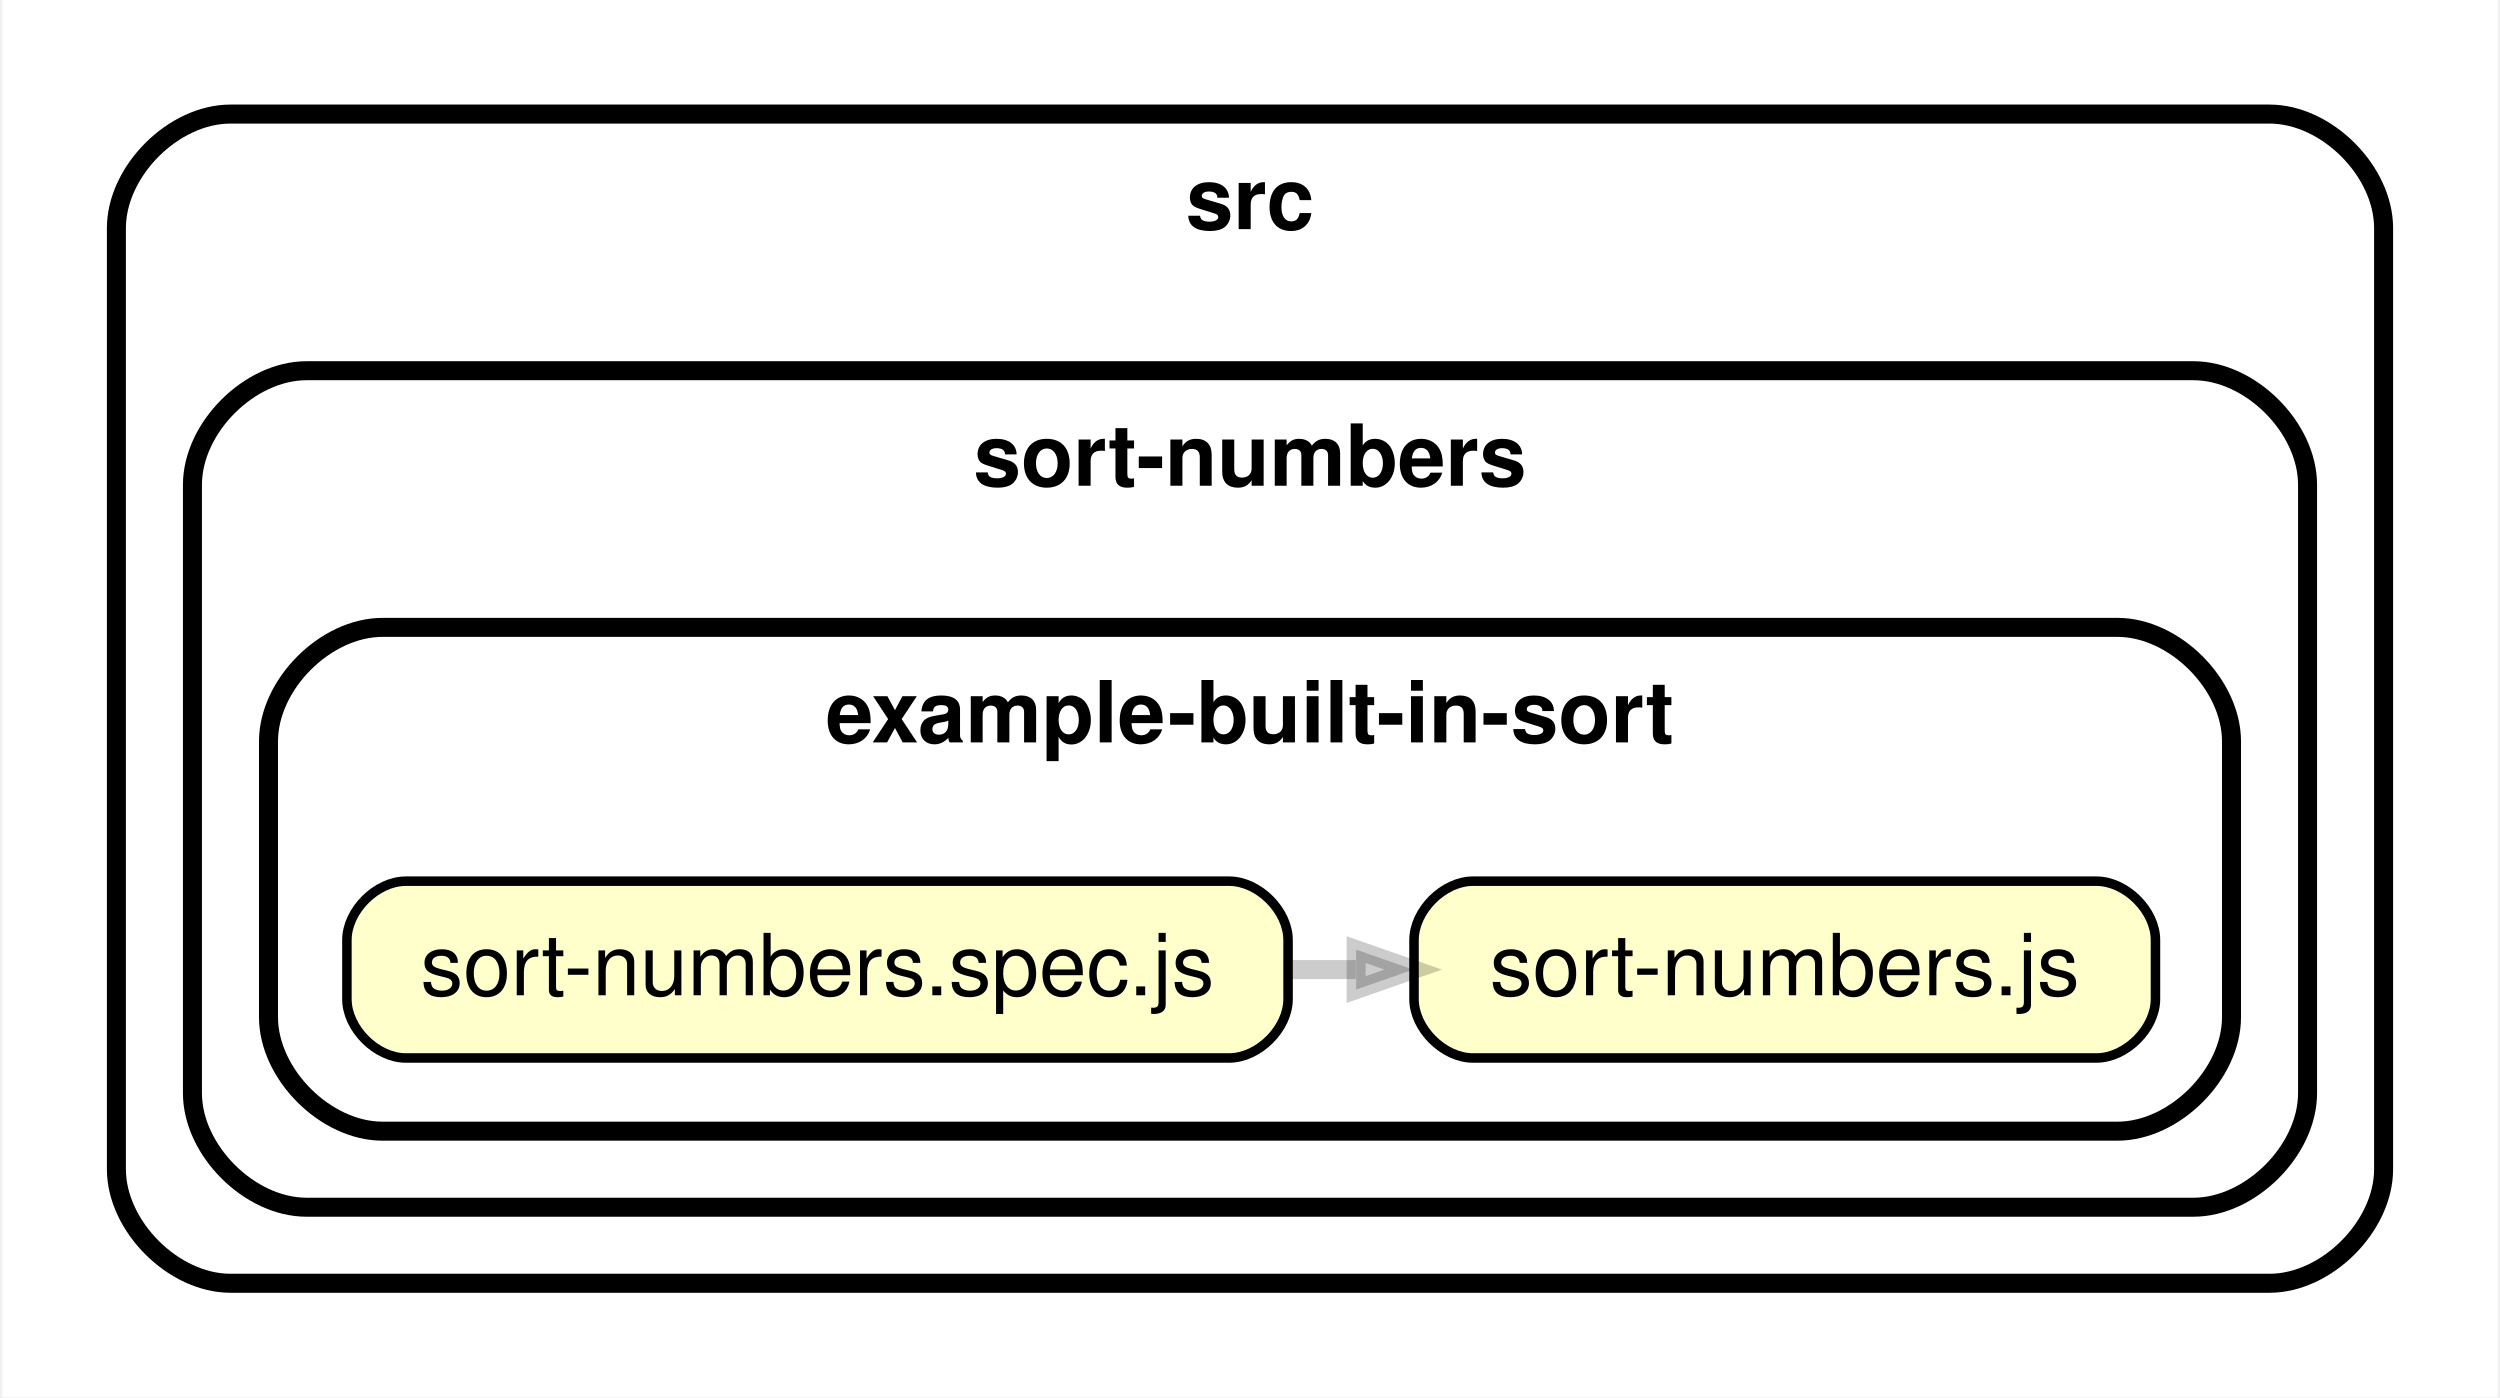
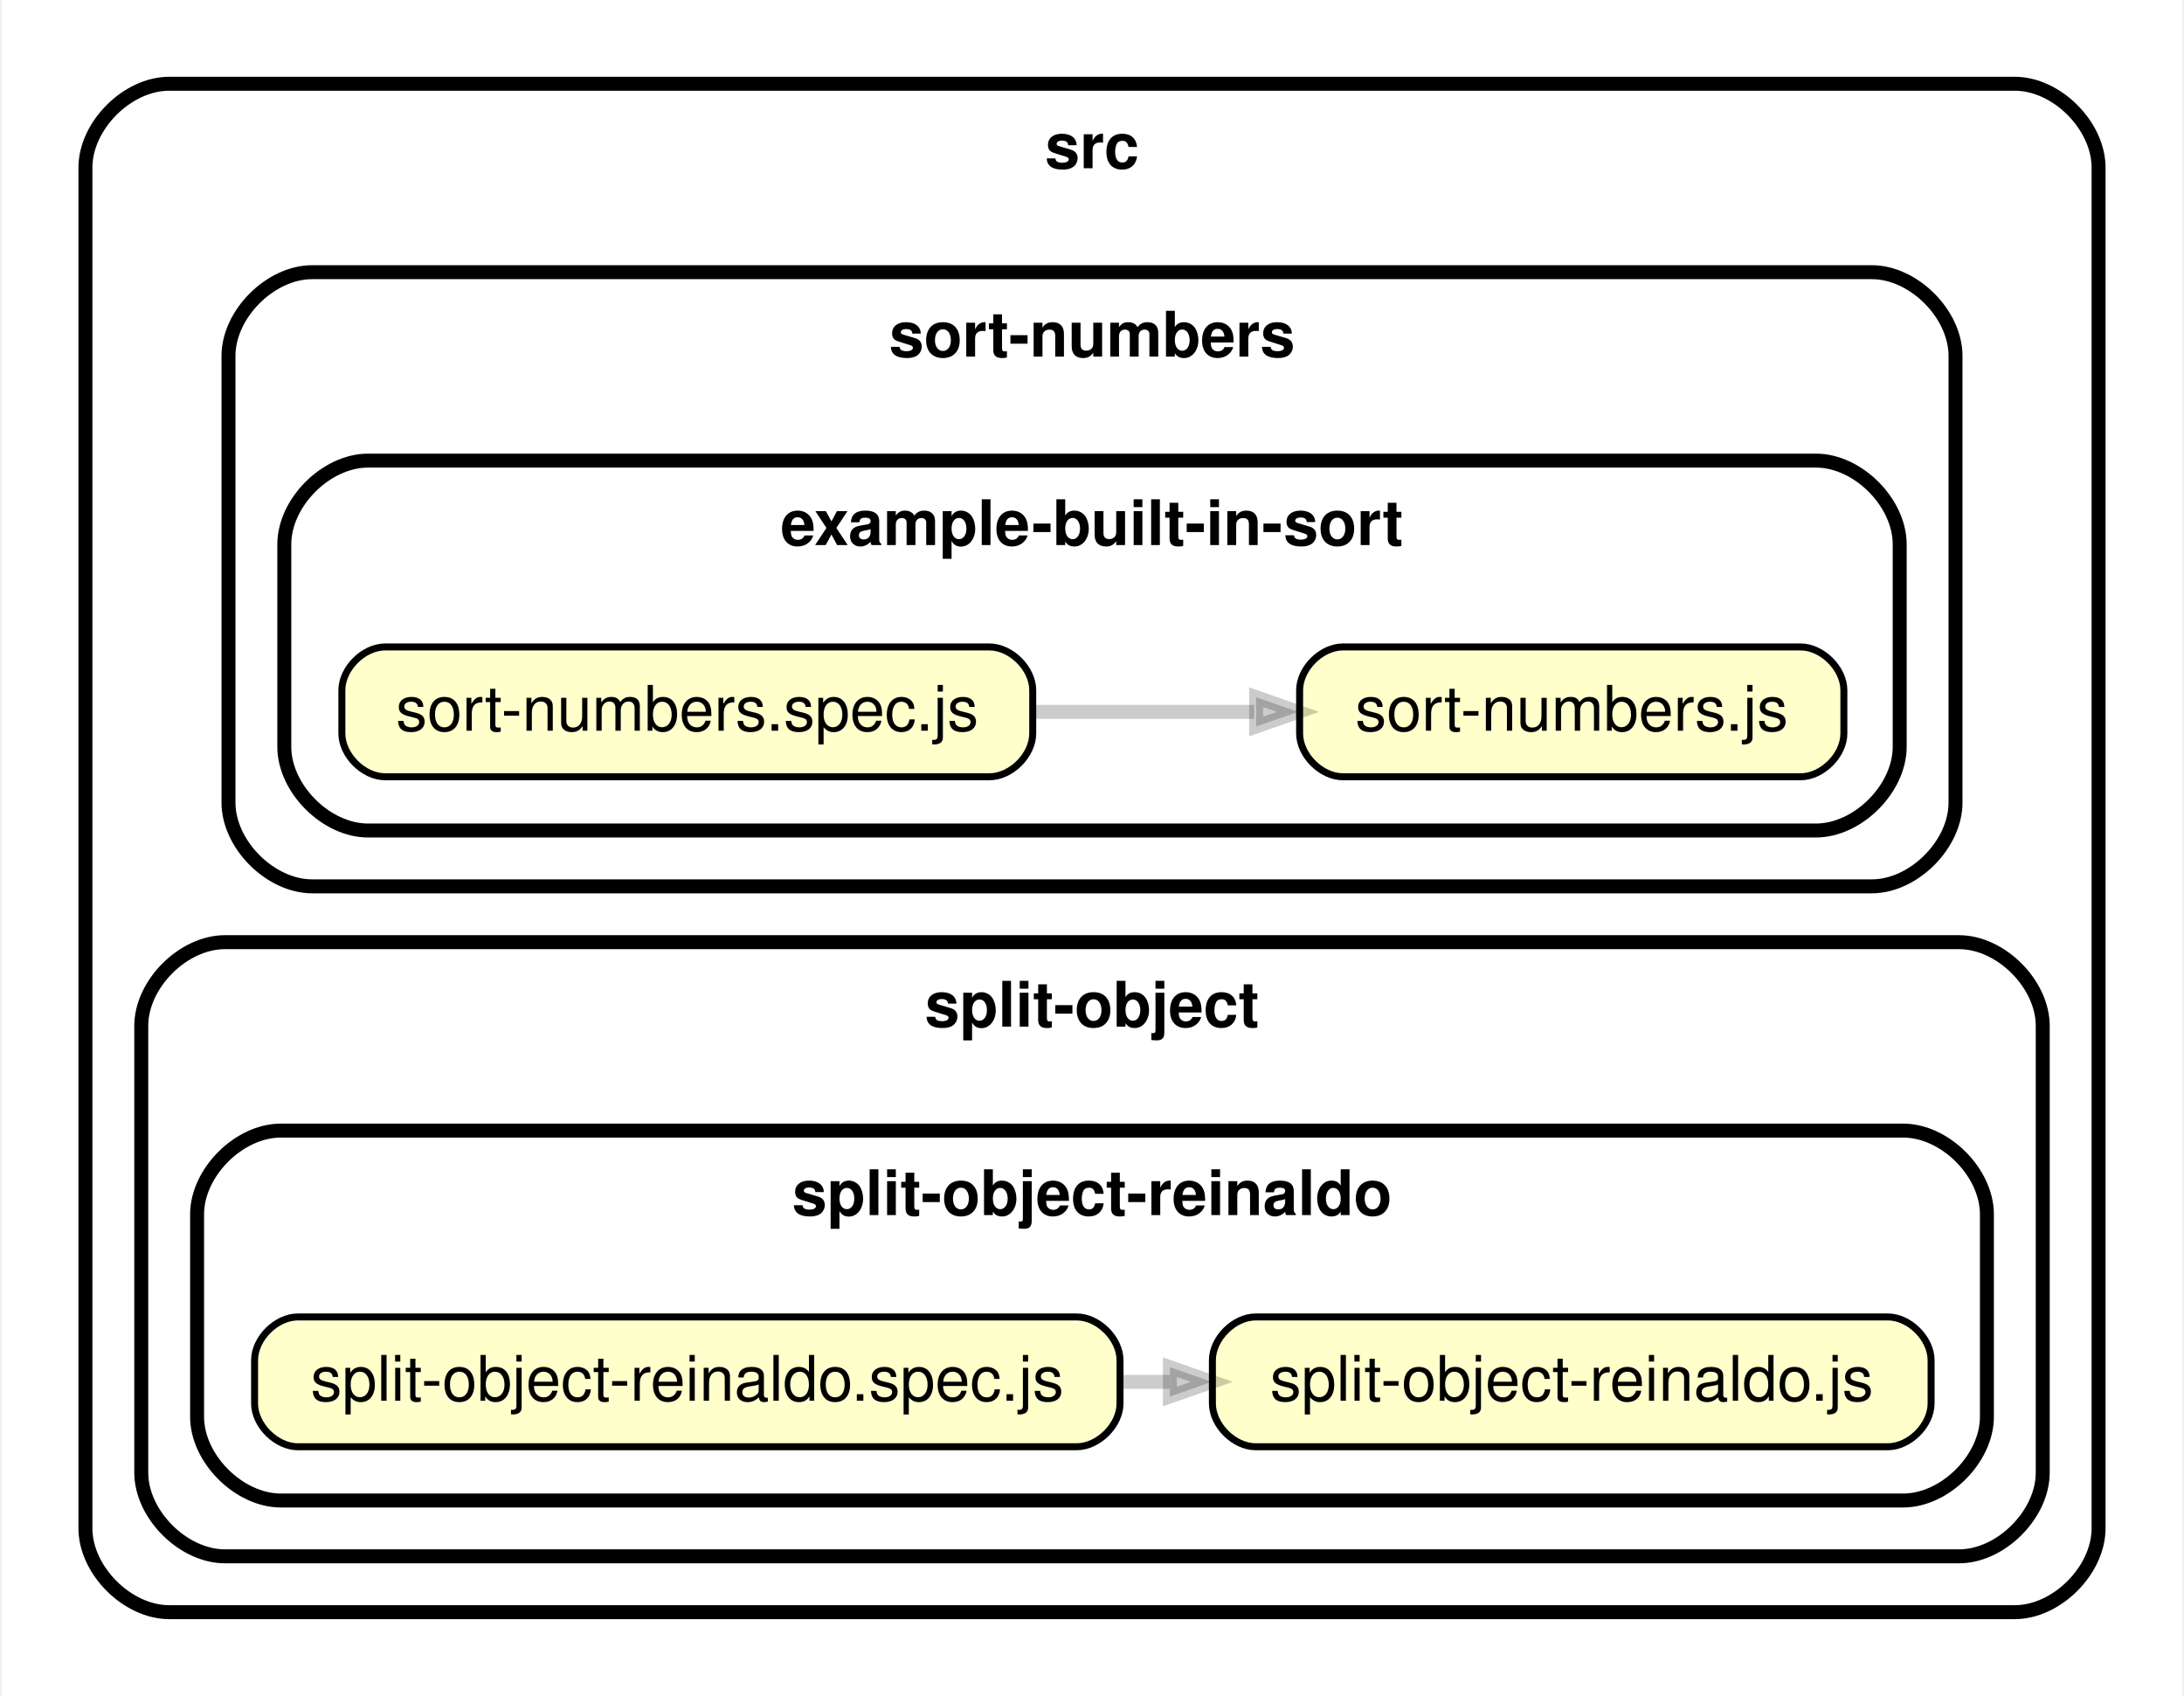
- <svg xmlns="http://www.w3.org/2000/svg" xmlns:xlink="http://www.w3.org/1999/xlink" width="263pt" height="147pt" viewBox="0.00 0.00 262.51 147.00">
-   <g id="graph0" class="graph" transform="scale(1 1) rotate(0) translate(4 143)">
-     <polygon fill="white" stroke="transparent" points="-4,4 -4,-143 258.51,-143 258.51,4 -4,4" />
+ <svg xmlns="http://www.w3.org/2000/svg" xmlns:xlink="http://www.w3.org/1999/xlink" width="313pt" height="243pt" viewBox="0.00 0.00 312.51 243.00">
+   <g id="graph0" class="graph" transform="scale(1 1) rotate(0) translate(4 239)">
+     <polygon fill="white" stroke="transparent" points="-4,4 -4,-239 308.51,-239 308.51,4 -4,4" />
    <g id="clust1" class="cluster">
-       <path fill="#ffffff" stroke="black" stroke-width="2" d="M20,-8C20,-8 234.51,-8 234.51,-8 240.51,-8 246.51,-14 246.51,-20 246.51,-20 246.51,-119 246.51,-119 246.51,-125 240.51,-131 234.51,-131 234.51,-131 20,-131 20,-131 14,-131 8,-125 8,-119 8,-119 8,-20 8,-20 8,-14 14,-8 20,-8" />
-       <text text-anchor="middle" x="127.25" y="-118.9" font-family="Helvetica,sans-Serif" font-weight="bold" font-size="9.00">src</text>
+       <path fill="#ffffff" stroke="black" stroke-width="2" d="M20,-8C20,-8 284.51,-8 284.51,-8 290.51,-8 296.51,-14 296.51,-20 296.51,-20 296.51,-215 296.51,-215 296.51,-221 290.51,-227 284.51,-227 284.51,-227 20,-227 20,-227 14,-227 8,-221 8,-215 8,-215 8,-20 8,-20 8,-14 14,-8 20,-8" />
+       <text text-anchor="middle" x="152.26" y="-214.9" font-family="Helvetica,sans-Serif" font-weight="bold" font-size="9.00">src</text>
    </g>
    <g id="clust2" class="cluster">
-       <path fill="#ffffff" stroke="black" stroke-width="2" d="M28,-16C28,-16 226.51,-16 226.51,-16 232.51,-16 238.51,-22 238.51,-28 238.51,-28 238.51,-92 238.51,-92 238.51,-98 232.51,-104 226.51,-104 226.51,-104 28,-104 28,-104 22,-104 16,-98 16,-92 16,-92 16,-28 16,-28 16,-22 22,-16 28,-16" />
-       <text text-anchor="middle" x="127.25" y="-91.9" font-family="Helvetica,sans-Serif" font-weight="bold" font-size="9.00">sort-numbers</text>
+       <path fill="#ffffff" stroke="black" stroke-width="2" d="M40.5,-112C40.5,-112 264.01,-112 264.01,-112 270.01,-112 276.01,-118 276.01,-124 276.01,-124 276.01,-188 276.01,-188 276.01,-194 270.01,-200 264.01,-200 264.01,-200 40.5,-200 40.5,-200 34.5,-200 28.5,-194 28.5,-188 28.5,-188 28.5,-124 28.5,-124 28.5,-118 34.5,-112 40.5,-112" />
+       <text text-anchor="middle" x="152.26" y="-187.9" font-family="Helvetica,sans-Serif" font-weight="bold" font-size="9.00">sort-numbers</text>
    </g>
    <g id="clust3" class="cluster">
-       <path fill="#ffffff" stroke="black" stroke-width="2" d="M36,-24C36,-24 218.51,-24 218.51,-24 224.51,-24 230.51,-30 230.51,-36 230.51,-36 230.51,-65 230.51,-65 230.51,-71 224.51,-77 218.51,-77 218.51,-77 36,-77 36,-77 30,-77 24,-71 24,-65 24,-65 24,-36 24,-36 24,-30 30,-24 36,-24" />
-       <text text-anchor="middle" x="127.25" y="-64.9" font-family="Helvetica,sans-Serif" font-weight="bold" font-size="9.00">example-built-in-sort</text>
+       <path fill="#ffffff" stroke="black" stroke-width="2" d="M48.5,-120C48.5,-120 256.01,-120 256.01,-120 262.01,-120 268.01,-126 268.01,-132 268.01,-132 268.01,-161 268.01,-161 268.01,-167 262.01,-173 256.01,-173 256.01,-173 48.5,-173 48.5,-173 42.5,-173 36.5,-167 36.5,-161 36.5,-161 36.5,-132 36.5,-132 36.5,-126 42.5,-120 48.5,-120" />
+       <text text-anchor="middle" x="152.26" y="-160.9" font-family="Helvetica,sans-Serif" font-weight="bold" font-size="9.00">example-built-in-sort</text>
+     </g>
+     <g id="clust4" class="cluster">
+       <path fill="#ffffff" stroke="black" stroke-width="2" d="M28,-16C28,-16 276.51,-16 276.51,-16 282.51,-16 288.51,-22 288.51,-28 288.51,-28 288.51,-92 288.51,-92 288.51,-98 282.51,-104 276.51,-104 276.51,-104 28,-104 28,-104 22,-104 16,-98 16,-92 16,-92 16,-28 16,-28 16,-22 22,-16 28,-16" />
+       <text text-anchor="middle" x="152.26" y="-91.9" font-family="Helvetica,sans-Serif" font-weight="bold" font-size="9.00">split-object</text>
+     </g>
+     <g id="clust5" class="cluster">
+       <path fill="#ffffff" stroke="black" stroke-width="2" d="M36,-24C36,-24 268.51,-24 268.51,-24 274.51,-24 280.51,-30 280.51,-36 280.51,-36 280.51,-65 280.51,-65 280.51,-71 274.51,-77 268.51,-77 268.51,-77 36,-77 36,-77 30,-77 24,-71 24,-65 24,-65 24,-36 24,-36 24,-30 30,-24 36,-24" />
+       <text text-anchor="middle" x="152.26" y="-64.9" font-family="Helvetica,sans-Serif" font-weight="bold" font-size="9.00">split-object-reinaldo</text>
    </g>
    <g id="node1" class="node">
      <g id="a_node1">
        <a xlink:href="../src/sort-numbers/example-built-in-sort/sort-numbers.js" xlink:title="sort-numbers.js">
-           <path fill="#ffffcc" stroke="black" d="M216.3,-50.3C216.3,-50.3 150.71,-50.3 150.71,-50.3 147.61,-50.3 144.51,-47.2 144.51,-44.1 144.51,-44.1 144.51,-37.9 144.51,-37.9 144.51,-34.8 147.61,-31.7 150.71,-31.7 150.71,-31.7 216.3,-31.7 216.3,-31.7 219.4,-31.7 222.51,-34.8 222.51,-37.9 222.51,-37.9 222.51,-44.1 222.51,-44.1 222.51,-47.2 219.4,-50.3 216.3,-50.3" />
-           <text text-anchor="middle" x="183.51" y="-38.3" font-family="Helvetica,sans-Serif" font-size="9.00">sort-numbers.js</text>
+           <path fill="#ffffcc" stroke="black" d="M253.81,-146.3C253.81,-146.3 188.21,-146.3 188.21,-146.3 185.11,-146.3 182.01,-143.2 182.01,-140.1 182.01,-140.1 182.01,-133.9 182.01,-133.9 182.01,-130.8 185.11,-127.7 188.21,-127.7 188.21,-127.7 253.81,-127.7 253.81,-127.7 256.91,-127.7 260.01,-130.8 260.01,-133.9 260.01,-133.9 260.01,-140.1 260.01,-140.1 260.01,-143.2 256.91,-146.3 253.81,-146.3" />
+           <text text-anchor="middle" x="221.01" y="-134.3" font-family="Helvetica,sans-Serif" font-size="9.00">sort-numbers.js</text>
        </a>
      </g>
    </g>
    <g id="node2" class="node">
      <g id="a_node2">
        <a xlink:href="../src/sort-numbers/example-built-in-sort/sort-numbers.spec.js" xlink:title="sort-numbers.spec.js">
-           <path fill="#ffffcc" stroke="black" d="M125.06,-50.3C125.06,-50.3 38.45,-50.3 38.45,-50.3 35.35,-50.3 32.25,-47.2 32.25,-44.1 32.25,-44.1 32.25,-37.9 32.25,-37.9 32.25,-34.8 35.35,-31.7 38.45,-31.7 38.45,-31.7 125.06,-31.7 125.06,-31.7 128.16,-31.7 131.26,-34.8 131.26,-37.9 131.26,-37.9 131.26,-44.1 131.26,-44.1 131.26,-47.2 128.16,-50.3 125.06,-50.3" />
-           <text text-anchor="middle" x="81.75" y="-38.3" font-family="Helvetica,sans-Serif" font-size="9.00">sort-numbers.spec.js</text>
+           <path fill="#ffffcc" stroke="black" d="M137.56,-146.3C137.56,-146.3 50.95,-146.3 50.95,-146.3 47.85,-146.3 44.75,-143.2 44.75,-140.1 44.75,-140.1 44.75,-133.9 44.75,-133.9 44.75,-130.8 47.85,-127.7 50.95,-127.7 50.95,-127.7 137.56,-127.7 137.56,-127.7 140.66,-127.7 143.76,-130.8 143.76,-133.9 143.76,-133.9 143.76,-140.1 143.76,-140.1 143.76,-143.2 140.66,-146.3 137.56,-146.3" />
+           <text text-anchor="middle" x="94.25" y="-134.3" font-family="Helvetica,sans-Serif" font-size="9.00">sort-numbers.spec.js</text>
        </a>
      </g>
    </g>
    <g id="edge1" class="edge">
-       <path fill="none" stroke="#000000" stroke-width="2" stroke-opacity="0.2" d="M131.46,-41C133.77,-41 136.09,-41 138.39,-41" />
-       <polygon fill="#000000" fill-opacity="0.2" stroke="#000000" stroke-width="2" stroke-opacity="0.2" points="138.42,-43.1 144.42,-41 138.42,-38.9 138.42,-43.1" />
+       <path fill="none" stroke="#000000" stroke-width="2" stroke-opacity="0.2" d="M143.85,-137C154.27,-137 165.24,-137 175.5,-137" />
+       <polygon fill="#000000" fill-opacity="0.2" stroke="#000000" stroke-width="2" stroke-opacity="0.2" points="175.78,-139.1 181.78,-137 175.78,-134.9 175.78,-139.1" />
+     </g>
+     <g id="node3" class="node">
+       <g id="a_node3">
+         <a xlink:href="../src/split-object/split-object-reinaldo/split-object-reinaldo.js" xlink:title="split-object-reinaldo.js">
+           <path fill="#ffffcc" stroke="black" d="M266.31,-50.3C266.31,-50.3 175.71,-50.3 175.71,-50.3 172.61,-50.3 169.51,-47.2 169.51,-44.1 169.51,-44.1 169.51,-37.9 169.51,-37.9 169.51,-34.8 172.61,-31.7 175.71,-31.7 175.71,-31.7 266.31,-31.7 266.31,-31.7 269.41,-31.7 272.51,-34.8 272.51,-37.9 272.51,-37.9 272.51,-44.1 272.51,-44.1 272.51,-47.2 269.41,-50.3 266.31,-50.3" />
+           <text text-anchor="middle" x="221.01" y="-38.3" font-family="Helvetica,sans-Serif" font-size="9.00">split-object-reinaldo.js</text>
+         </a>
+       </g>
+     </g>
+     <g id="node4" class="node">
+       <g id="a_node4">
+         <a xlink:href="../src/split-object/split-object-reinaldo/split-object-reinaldo.spec.js" xlink:title="split-object-reinaldo.spec.js">
+           <path fill="#ffffcc" stroke="black" d="M150.06,-50.3C150.06,-50.3 38.45,-50.3 38.45,-50.3 35.34,-50.3 32.24,-47.2 32.24,-44.1 32.24,-44.1 32.24,-37.9 32.24,-37.9 32.24,-34.8 35.34,-31.7 38.45,-31.7 38.45,-31.7 150.06,-31.7 150.06,-31.7 153.16,-31.7 156.27,-34.8 156.27,-37.9 156.27,-37.9 156.27,-44.1 156.27,-44.1 156.27,-47.2 153.16,-50.3 150.06,-50.3" />
+           <text text-anchor="middle" x="94.25" y="-38.3" font-family="Helvetica,sans-Serif" font-size="9.00">split-object-reinaldo.spec.js</text>
+         </a>
+       </g>
+     </g>
+     <g id="edge2" class="edge">
+       <path fill="none" stroke="#000000" stroke-width="2" stroke-opacity="0.2" d="M156.54,-41C158.83,-41 161.12,-41 163.4,-41" />
+       <polygon fill="#000000" fill-opacity="0.2" stroke="#000000" stroke-width="2" stroke-opacity="0.2" points="163.42,-43.1 169.42,-41 163.42,-38.9 163.42,-43.1" />
    </g>
  </g>
</svg>
